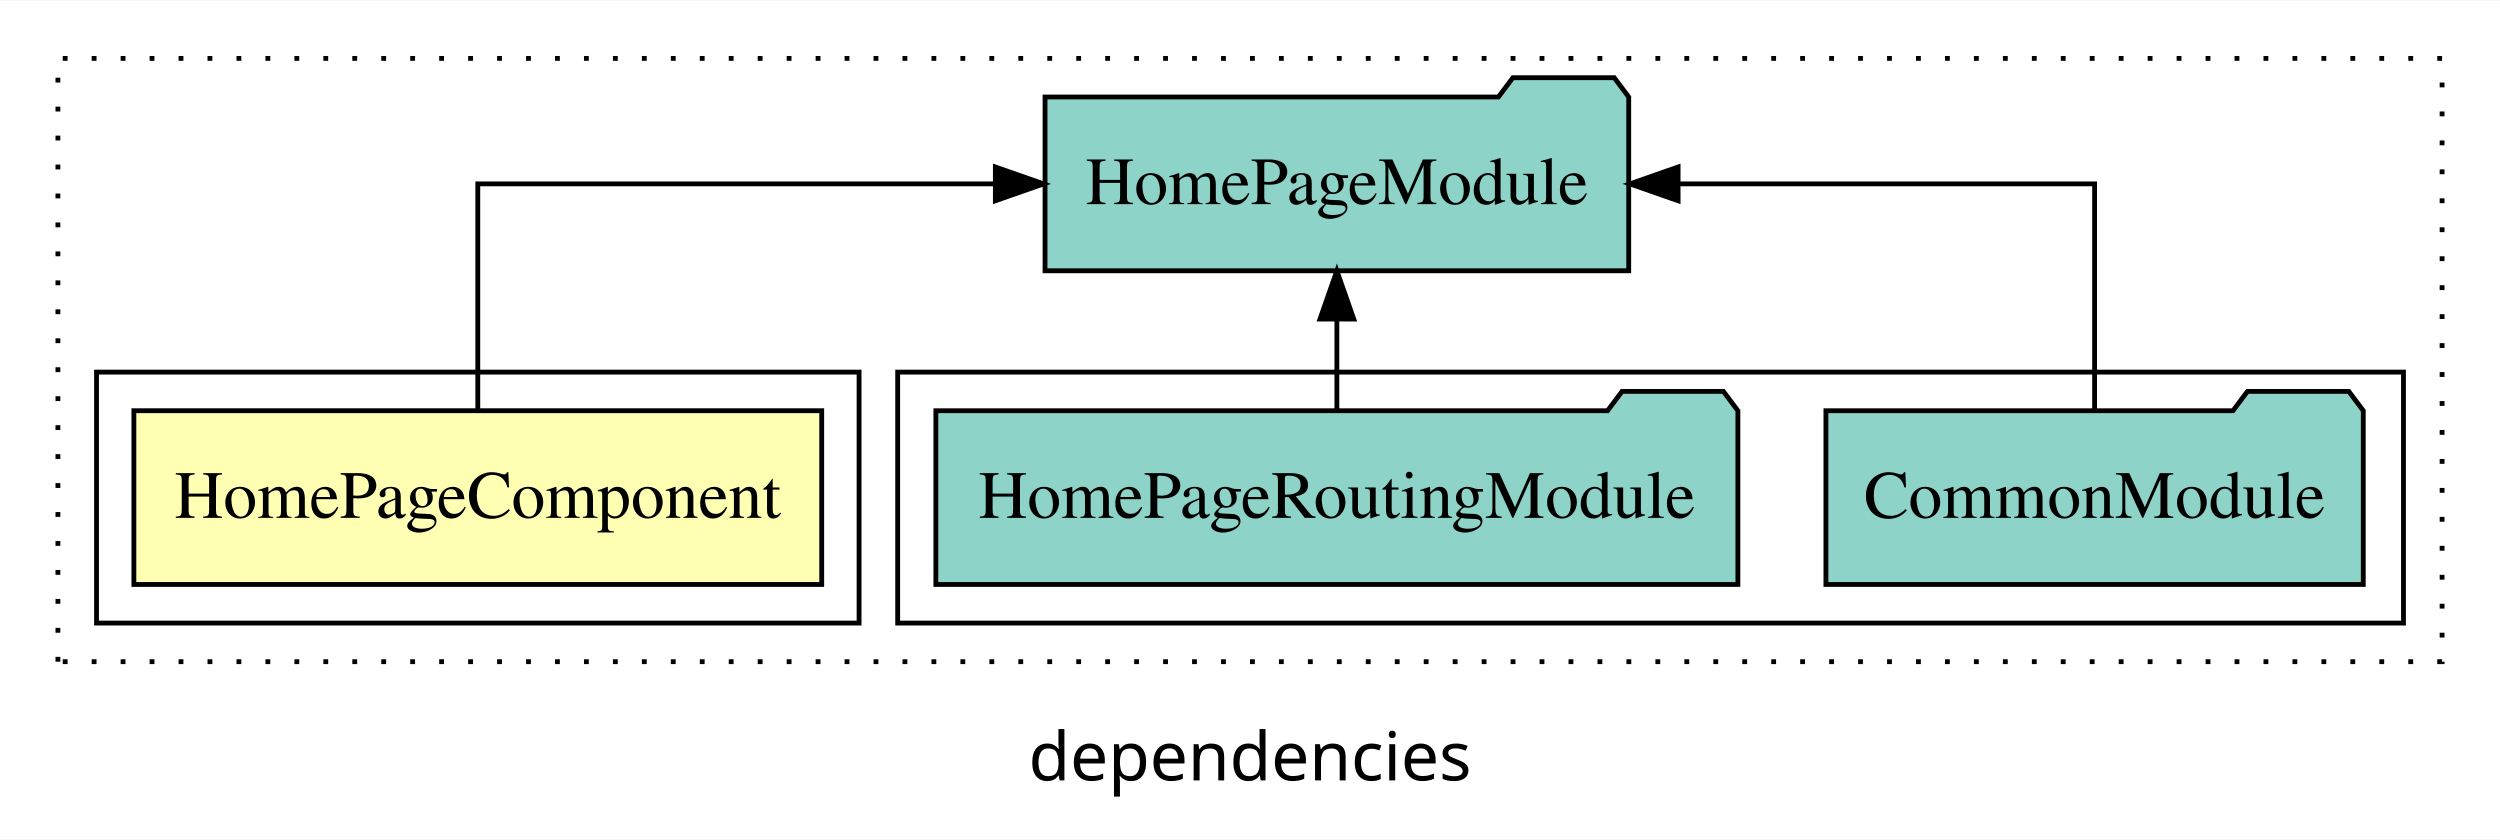
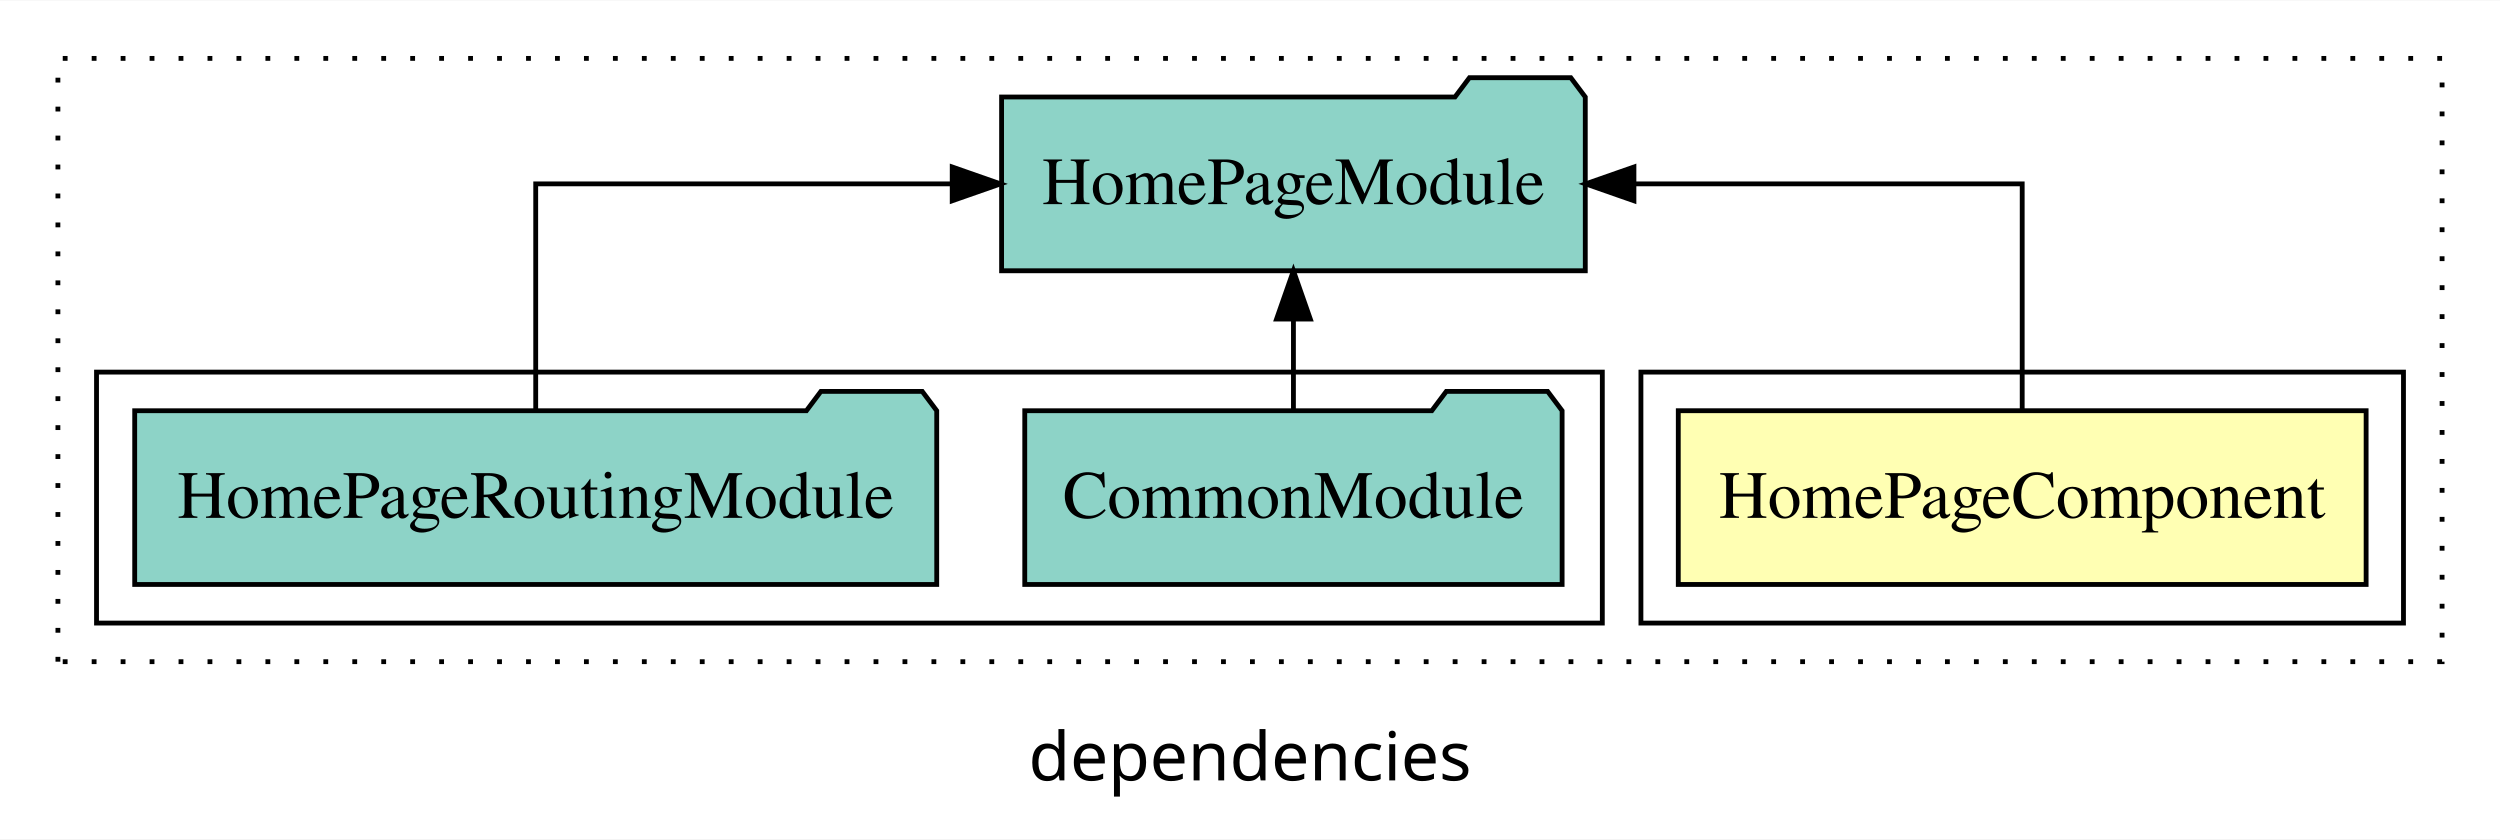
<svg xmlns="http://www.w3.org/2000/svg" width="518pt" height="174pt" viewBox="0.00 0.00 518.00 173.80">
  <g id="graph0" class="graph" transform="scale(1 1) rotate(0) translate(4 169.8)">
    <polygon fill="white" stroke="transparent" points="-4,4 -4,-169.8 514,-169.8 514,4 -4,4" />
    <text text-anchor="middle" x="255" y="-8.2" font-family="sans-serif" font-size="14.00">dependencies</text>
    <g id="clust1" class="cluster">
      <polygon fill="none" stroke="black" stroke-dasharray="1,5" points="8,-32.8 8,-157.8 502,-157.8 502,-32.8 8,-32.8" />
    </g>
+     <g id="clust2" class="cluster">
+       <polygon fill="none" stroke="black" points="336,-40.8 336,-92.8 494,-92.8 494,-40.8 336,-40.8" />
+     </g>
    <g id="clust4" class="cluster">
-       <polygon fill="none" stroke="black" points="182,-40.8 182,-92.8 494,-92.8 494,-40.8 182,-40.8" />
-     </g>
-     <g id="clust2" class="cluster">
-       <polygon fill="none" stroke="black" points="16,-40.8 16,-92.8 174,-92.8 174,-40.8 16,-40.8" />
+       <polygon fill="none" stroke="black" points="16,-40.8 16,-92.8 328,-92.8 328,-40.8 16,-40.8" />
    </g>
    <g id="node1" class="node">
-       <polygon fill="#ffffb3" stroke="black" points="166.26,-84.8 23.74,-84.8 23.74,-48.8 166.26,-48.8 166.26,-84.8" />
-       <text text-anchor="middle" x="95" y="-62.6" font-family="Times,serif" font-size="14.00">HomePageComponent</text>
+       <polygon fill="#ffffb3" stroke="black" points="486.26,-84.8 343.74,-84.8 343.74,-48.8 486.26,-48.8 486.26,-84.8" />
+       <text text-anchor="middle" x="415" y="-62.6" font-family="Times,serif" font-size="14.00">HomePageComponent</text>
    </g>
    <g id="node2" class="node">
-       <polygon fill="#8dd3c7" stroke="black" points="333.47,-149.8 330.47,-153.8 309.47,-153.8 306.47,-149.8 212.53,-149.8 212.53,-113.8 333.47,-113.8 333.47,-149.8" />
-       <text text-anchor="middle" x="273" y="-127.6" font-family="Times,serif" font-size="14.00">HomePageModule</text>
+       <polygon fill="#8dd3c7" stroke="black" points="324.47,-149.8 321.47,-153.8 300.47,-153.8 297.47,-149.8 203.53,-149.8 203.53,-113.8 324.47,-113.8 324.47,-149.8" />
+       <text text-anchor="middle" x="264" y="-127.6" font-family="Times,serif" font-size="14.00">HomePageModule</text>
    </g>
    <g id="edge1" class="edge">
-       <path fill="none" stroke="black" d="M95,-84.91C95,-104.14 95,-131.8 95,-131.8 95,-131.8 202.24,-131.8 202.24,-131.8" />
-       <polygon fill="black" stroke="black" points="202.24,-135.3 212.24,-131.8 202.24,-128.3 202.24,-135.3" />
+       <path fill="none" stroke="black" d="M415,-84.91C415,-104.14 415,-131.8 415,-131.8 415,-131.8 334.55,-131.8 334.55,-131.8" />
+       <polygon fill="black" stroke="black" points="334.55,-128.3 324.55,-131.8 334.55,-135.3 334.55,-128.3" />
    </g>
    <g id="node3" class="node">
-       <polygon fill="#8dd3c7" stroke="black" points="485.67,-84.8 482.67,-88.8 461.67,-88.8 458.67,-84.8 374.33,-84.8 374.33,-48.8 485.67,-48.8 485.67,-84.8" />
-       <text text-anchor="middle" x="430" y="-62.6" font-family="Times,serif" font-size="14.00">CommonModule</text>
+       <polygon fill="#8dd3c7" stroke="black" points="319.67,-84.8 316.67,-88.8 295.67,-88.8 292.67,-84.8 208.33,-84.8 208.33,-48.8 319.67,-48.8 319.67,-84.8" />
+       <text text-anchor="middle" x="264" y="-62.6" font-family="Times,serif" font-size="14.00">CommonModule</text>
    </g>
    <g id="edge2" class="edge">
-       <path fill="none" stroke="black" d="M430,-84.91C430,-104.14 430,-131.8 430,-131.8 430,-131.8 343.7,-131.8 343.7,-131.8" />
-       <polygon fill="black" stroke="black" points="343.7,-128.3 333.7,-131.8 343.7,-135.3 343.7,-128.3" />
+       <path fill="none" stroke="black" d="M264,-84.91C264,-84.91 264,-103.79 264,-103.79" />
+       <polygon fill="black" stroke="black" points="260.5,-103.79 264,-113.79 267.5,-103.79 260.5,-103.79" />
    </g>
    <g id="node4" class="node">
-       <polygon fill="#8dd3c7" stroke="black" points="356.09,-84.8 353.09,-88.8 332.09,-88.8 329.09,-84.8 189.91,-84.8 189.91,-48.8 356.09,-48.8 356.09,-84.8" />
-       <text text-anchor="middle" x="273" y="-62.6" font-family="Times,serif" font-size="14.00">HomePageRoutingModule</text>
+       <polygon fill="#8dd3c7" stroke="black" points="190.09,-84.8 187.09,-88.8 166.09,-88.8 163.09,-84.8 23.91,-84.8 23.91,-48.8 190.09,-48.8 190.09,-84.8" />
+       <text text-anchor="middle" x="107" y="-62.6" font-family="Times,serif" font-size="14.00">HomePageRoutingModule</text>
    </g>
    <g id="edge3" class="edge">
-       <path fill="none" stroke="black" d="M273,-84.91C273,-84.91 273,-103.79 273,-103.79" />
-       <polygon fill="black" stroke="black" points="269.5,-103.79 273,-113.79 276.5,-103.79 269.5,-103.79" />
+       <path fill="none" stroke="black" d="M107,-84.91C107,-104.14 107,-131.8 107,-131.8 107,-131.8 193.3,-131.8 193.3,-131.8" />
+       <polygon fill="black" stroke="black" points="193.3,-135.3 203.3,-131.8 193.3,-128.3 193.3,-135.3" />
    </g>
  </g>
</svg>
